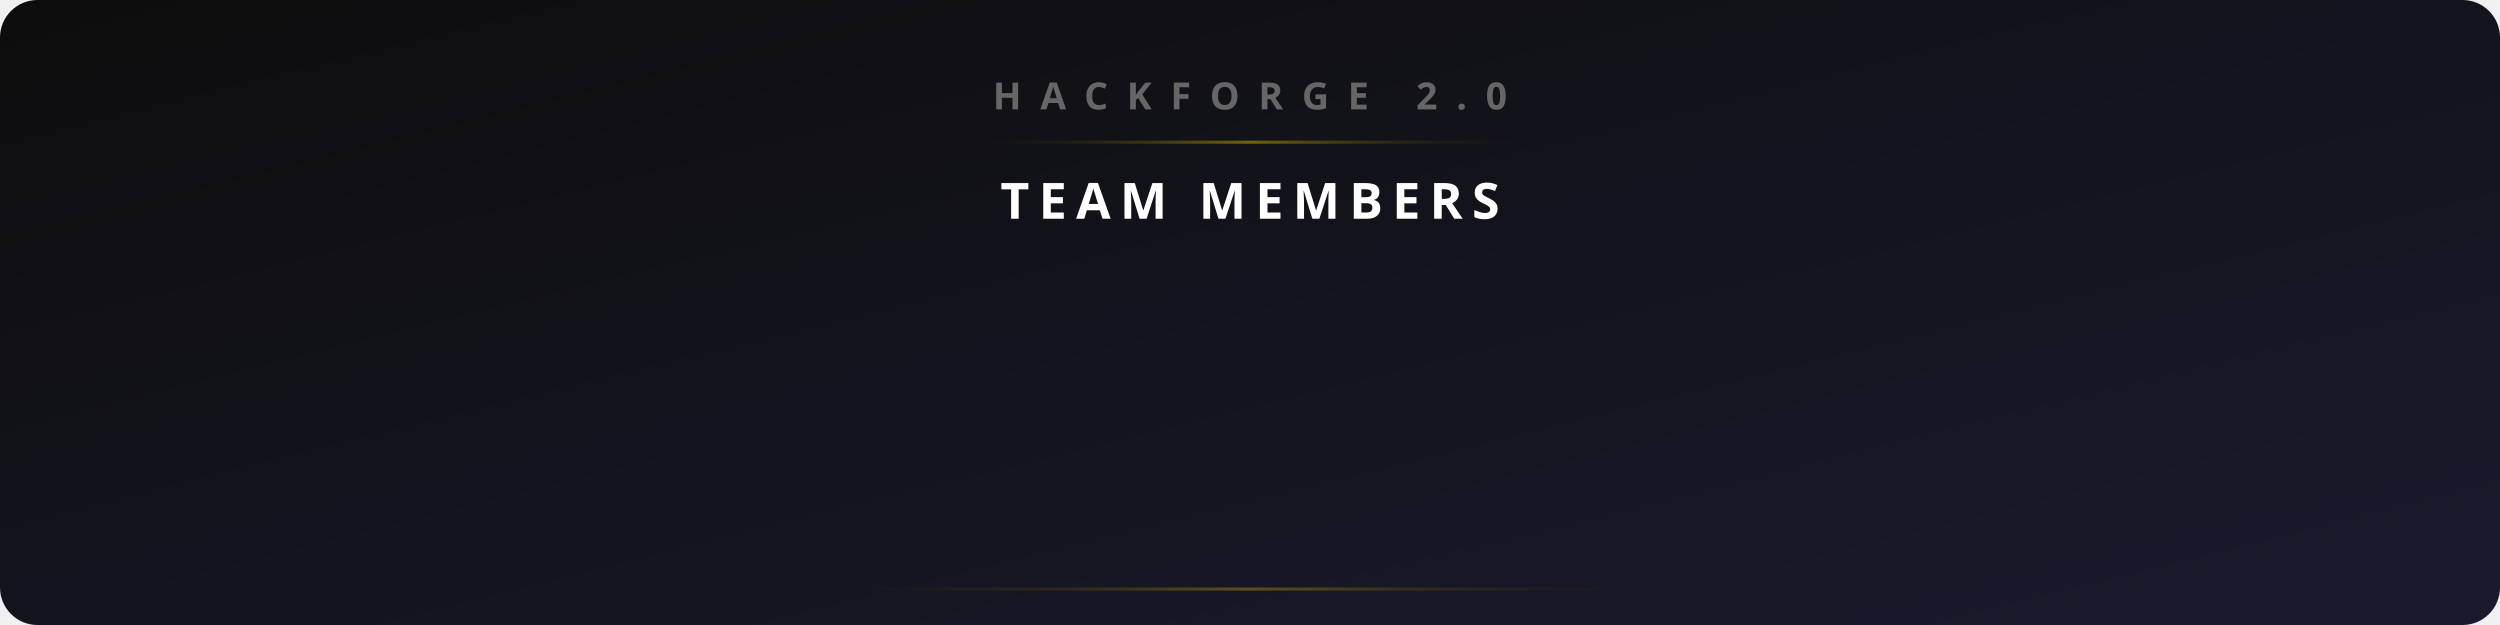
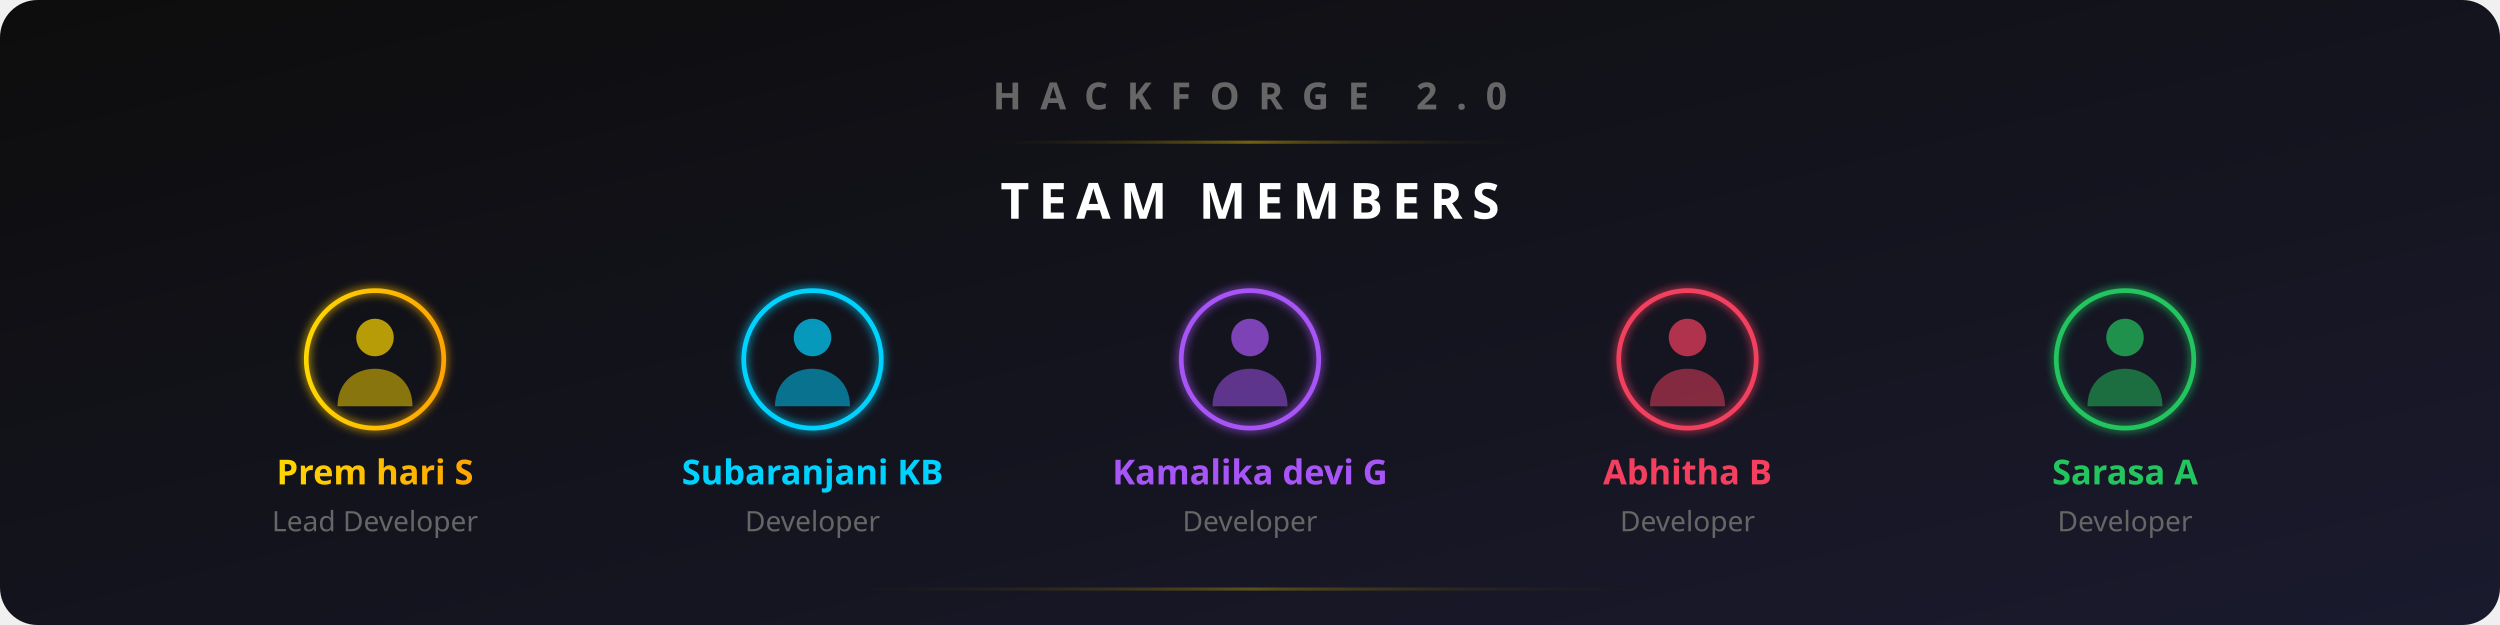
<svg xmlns="http://www.w3.org/2000/svg" viewBox="0 0 800 200" width="100%" height="100%">
  <defs>
    <linearGradient id="bg-team" x1="0%" y1="0%" x2="100%" y2="100%">
      <stop offset="0%" stop-color="#0d0d0d" />
      <stop offset="100%" stop-color="#1a1a2e" />
    </linearGradient>
    <linearGradient id="gold-t" x1="0%" y1="0%" x2="100%" y2="0%">
      <stop offset="0%" stop-color="#FFD700" />
      <stop offset="100%" stop-color="#FFA500" />
    </linearGradient>
    <linearGradient id="line-t" x1="0%" y1="0%" x2="100%" y2="0%">
      <stop offset="0%" stop-color="transparent" />
      <stop offset="50%" stop-color="#FFD700" />
      <stop offset="100%" stop-color="transparent" />
    </linearGradient>
    <filter id="gl">
      <feGaussianBlur stdDeviation="1.5" result="b" />
      <feMerge>
        <feMergeNode in="b" />
        <feMergeNode in="SourceGraphic" />
      </feMerge>
    </filter>
  </defs>
  <rect width="800" height="200" rx="12" fill="url(#bg-team)" />
  <text x="400" y="35" font-family="'Segoe UI', system-ui, sans-serif" font-size="12" font-weight="600" fill="#666" text-anchor="middle" letter-spacing="6">HACKFORGE 2.0</text>
  <rect x="300" y="45" width="200" height="1" fill="url(#line-t)" opacity="0.4">
    <animate attributeName="width" values="150;200;150" dur="3s" repeatCount="indefinite" />
    <animate attributeName="x" values="325;300;325" dur="3s" repeatCount="indefinite" />
  </rect>
  <text x="400" y="70" font-family="'Segoe UI', system-ui, sans-serif" font-size="16" font-weight="700" fill="#ffffff" text-anchor="middle" letter-spacing="3">TEAM MEMBERS</text>
-   <g opacity="0">
-     <animate attributeName="opacity" values="0;1" dur="0.6s" begin="0.3s" fill="freeze" />
+   <g>
    <circle cx="120" cy="115" r="22" fill="none" stroke="url(#gold-t)" stroke-width="1.5" filter="url(#gl)">
-       <animate attributeName="stroke-dasharray" values="0,200;140,200" dur="1.5s" begin="0.3s" fill="freeze" />
+       <animate attributeName="stroke-dasharray" values="0,200;140,200;140,200;0,200" dur="4s" repeatCount="indefinite" />
    </circle>
    <circle cx="120" cy="108" r="6" fill="#FFD700" opacity="0.7" />
    <path d="M108 130 C108 122 114 118 120 118 C126 118 132 122 132 130" fill="#FFD700" opacity="0.5" />
    <text x="120" y="155" font-family="'Segoe UI', system-ui, sans-serif" font-size="11" font-weight="600" fill="url(#gold-t)" text-anchor="middle">Prem hari S</text>
    <text x="120" y="170" font-family="'Segoe UI', system-ui, sans-serif" font-size="9" fill="#666" text-anchor="middle">Lead Developer</text>
  </g>
-   <g opacity="0">
-     <animate attributeName="opacity" values="0;1" dur="0.6s" begin="0.6s" fill="freeze" />
+   <g>
    <circle cx="260" cy="115" r="22" fill="none" stroke="#00d2ff" stroke-width="1.5" filter="url(#gl)">
-       <animate attributeName="stroke-dasharray" values="0,200;140,200" dur="1.5s" begin="0.6s" fill="freeze" />
+       <animate attributeName="stroke-dasharray" values="0,200;140,200;140,200;0,200" dur="4s" begin="0.4s" repeatCount="indefinite" />
    </circle>
    <circle cx="260" cy="108" r="6" fill="#00d2ff" opacity="0.7" />
    <path d="M248 130 C248 122 254 118 260 118 C266 118 272 122 272 130" fill="#00d2ff" opacity="0.5" />
    <text x="260" y="155" font-family="'Segoe UI', system-ui, sans-serif" font-size="11" font-weight="600" fill="#00d2ff" text-anchor="middle">Subaranjani KB</text>
    <text x="260" y="170" font-family="'Segoe UI', system-ui, sans-serif" font-size="9" fill="#666" text-anchor="middle">Developer</text>
  </g>
-   <g opacity="0">
-     <animate attributeName="opacity" values="0;1" dur="0.6s" begin="0.9s" fill="freeze" />
+   <g>
    <circle cx="400" cy="115" r="22" fill="none" stroke="#a855f7" stroke-width="1.5" filter="url(#gl)">
-       <animate attributeName="stroke-dasharray" values="0,200;140,200" dur="1.5s" begin="0.9s" fill="freeze" />
+       <animate attributeName="stroke-dasharray" values="0,200;140,200;140,200;0,200" dur="4s" begin="0.8s" repeatCount="indefinite" />
    </circle>
    <circle cx="400" cy="108" r="6" fill="#a855f7" opacity="0.7" />
    <path d="M388 130 C388 122 394 118 400 118 C406 118 412 122 412 130" fill="#a855f7" opacity="0.5" />
    <text x="400" y="155" font-family="'Segoe UI', system-ui, sans-serif" font-size="11" font-weight="600" fill="#a855f7" text-anchor="middle">Kamalika devi G</text>
    <text x="400" y="170" font-family="'Segoe UI', system-ui, sans-serif" font-size="9" fill="#666" text-anchor="middle">Developer</text>
  </g>
-   <g opacity="0">
-     <animate attributeName="opacity" values="0;1" dur="0.6s" begin="1.2s" fill="freeze" />
+   <g>
    <circle cx="540" cy="115" r="22" fill="none" stroke="#f43f5e" stroke-width="1.5" filter="url(#gl)">
-       <animate attributeName="stroke-dasharray" values="0,200;140,200" dur="1.5s" begin="1.2s" fill="freeze" />
+       <animate attributeName="stroke-dasharray" values="0,200;140,200;140,200;0,200" dur="4s" begin="1.2s" repeatCount="indefinite" />
    </circle>
    <circle cx="540" cy="108" r="6" fill="#f43f5e" opacity="0.7" />
    <path d="M528 130 C528 122 534 118 540 118 C546 118 552 122 552 130" fill="#f43f5e" opacity="0.5" />
    <text x="540" y="155" font-family="'Segoe UI', system-ui, sans-serif" font-size="11" font-weight="600" fill="#f43f5e" text-anchor="middle">Abhitha B</text>
    <text x="540" y="170" font-family="'Segoe UI', system-ui, sans-serif" font-size="9" fill="#666" text-anchor="middle">Developer</text>
  </g>
-   <g opacity="0">
-     <animate attributeName="opacity" values="0;1" dur="0.6s" begin="1.5s" fill="freeze" />
+   <g>
    <circle cx="680" cy="115" r="22" fill="none" stroke="#22c55e" stroke-width="1.5" filter="url(#gl)">
-       <animate attributeName="stroke-dasharray" values="0,200;140,200" dur="1.5s" begin="1.5s" fill="freeze" />
+       <animate attributeName="stroke-dasharray" values="0,200;140,200;140,200;0,200" dur="4s" begin="1.6s" repeatCount="indefinite" />
    </circle>
    <circle cx="680" cy="108" r="6" fill="#22c55e" opacity="0.7" />
    <path d="M668 130 C668 122 674 118 680 118 C686 118 692 122 692 130" fill="#22c55e" opacity="0.5" />
    <text x="680" y="155" font-family="'Segoe UI', system-ui, sans-serif" font-size="11" font-weight="600" fill="#22c55e" text-anchor="middle">Sarasa A</text>
    <text x="680" y="170" font-family="'Segoe UI', system-ui, sans-serif" font-size="9" fill="#666" text-anchor="middle">Developer</text>
  </g>
  <rect x="250" y="188" width="300" height="1" fill="url(#line-t)" opacity="0.3">
    <animate attributeName="width" values="200;300;200" dur="4s" repeatCount="indefinite" />
    <animate attributeName="x" values="300;250;300" dur="4s" repeatCount="indefinite" />
  </rect>
</svg>
